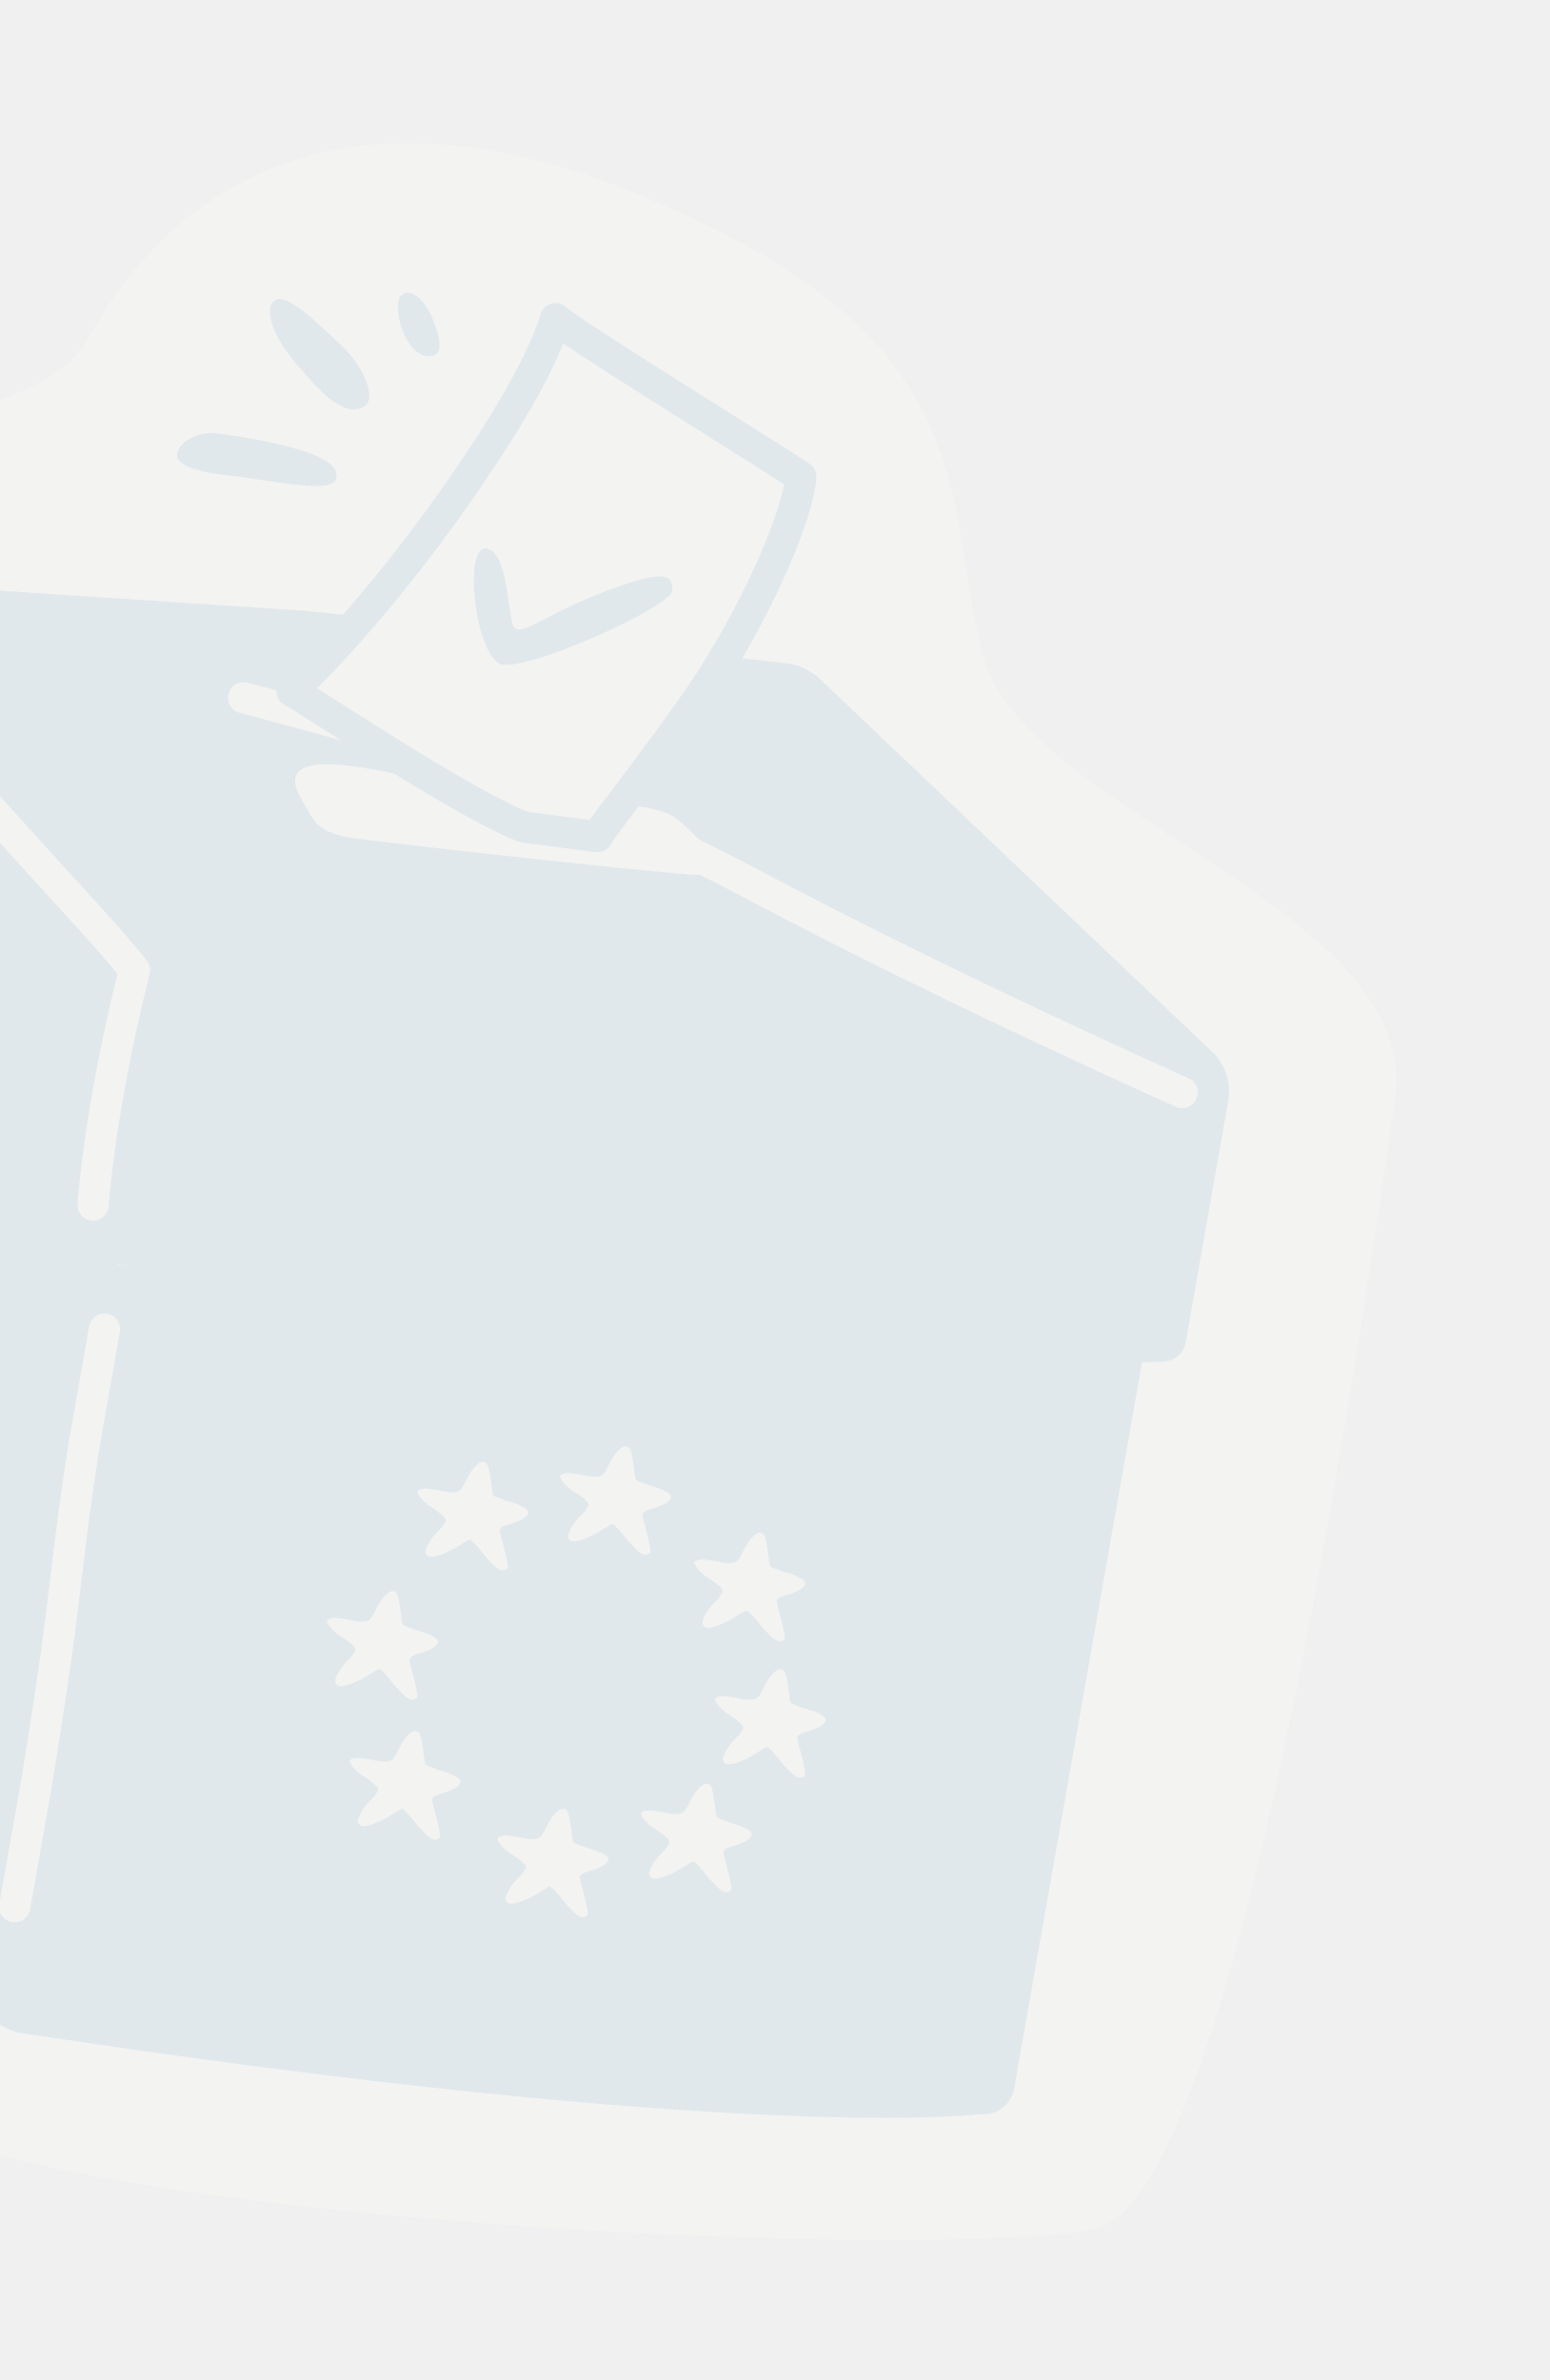
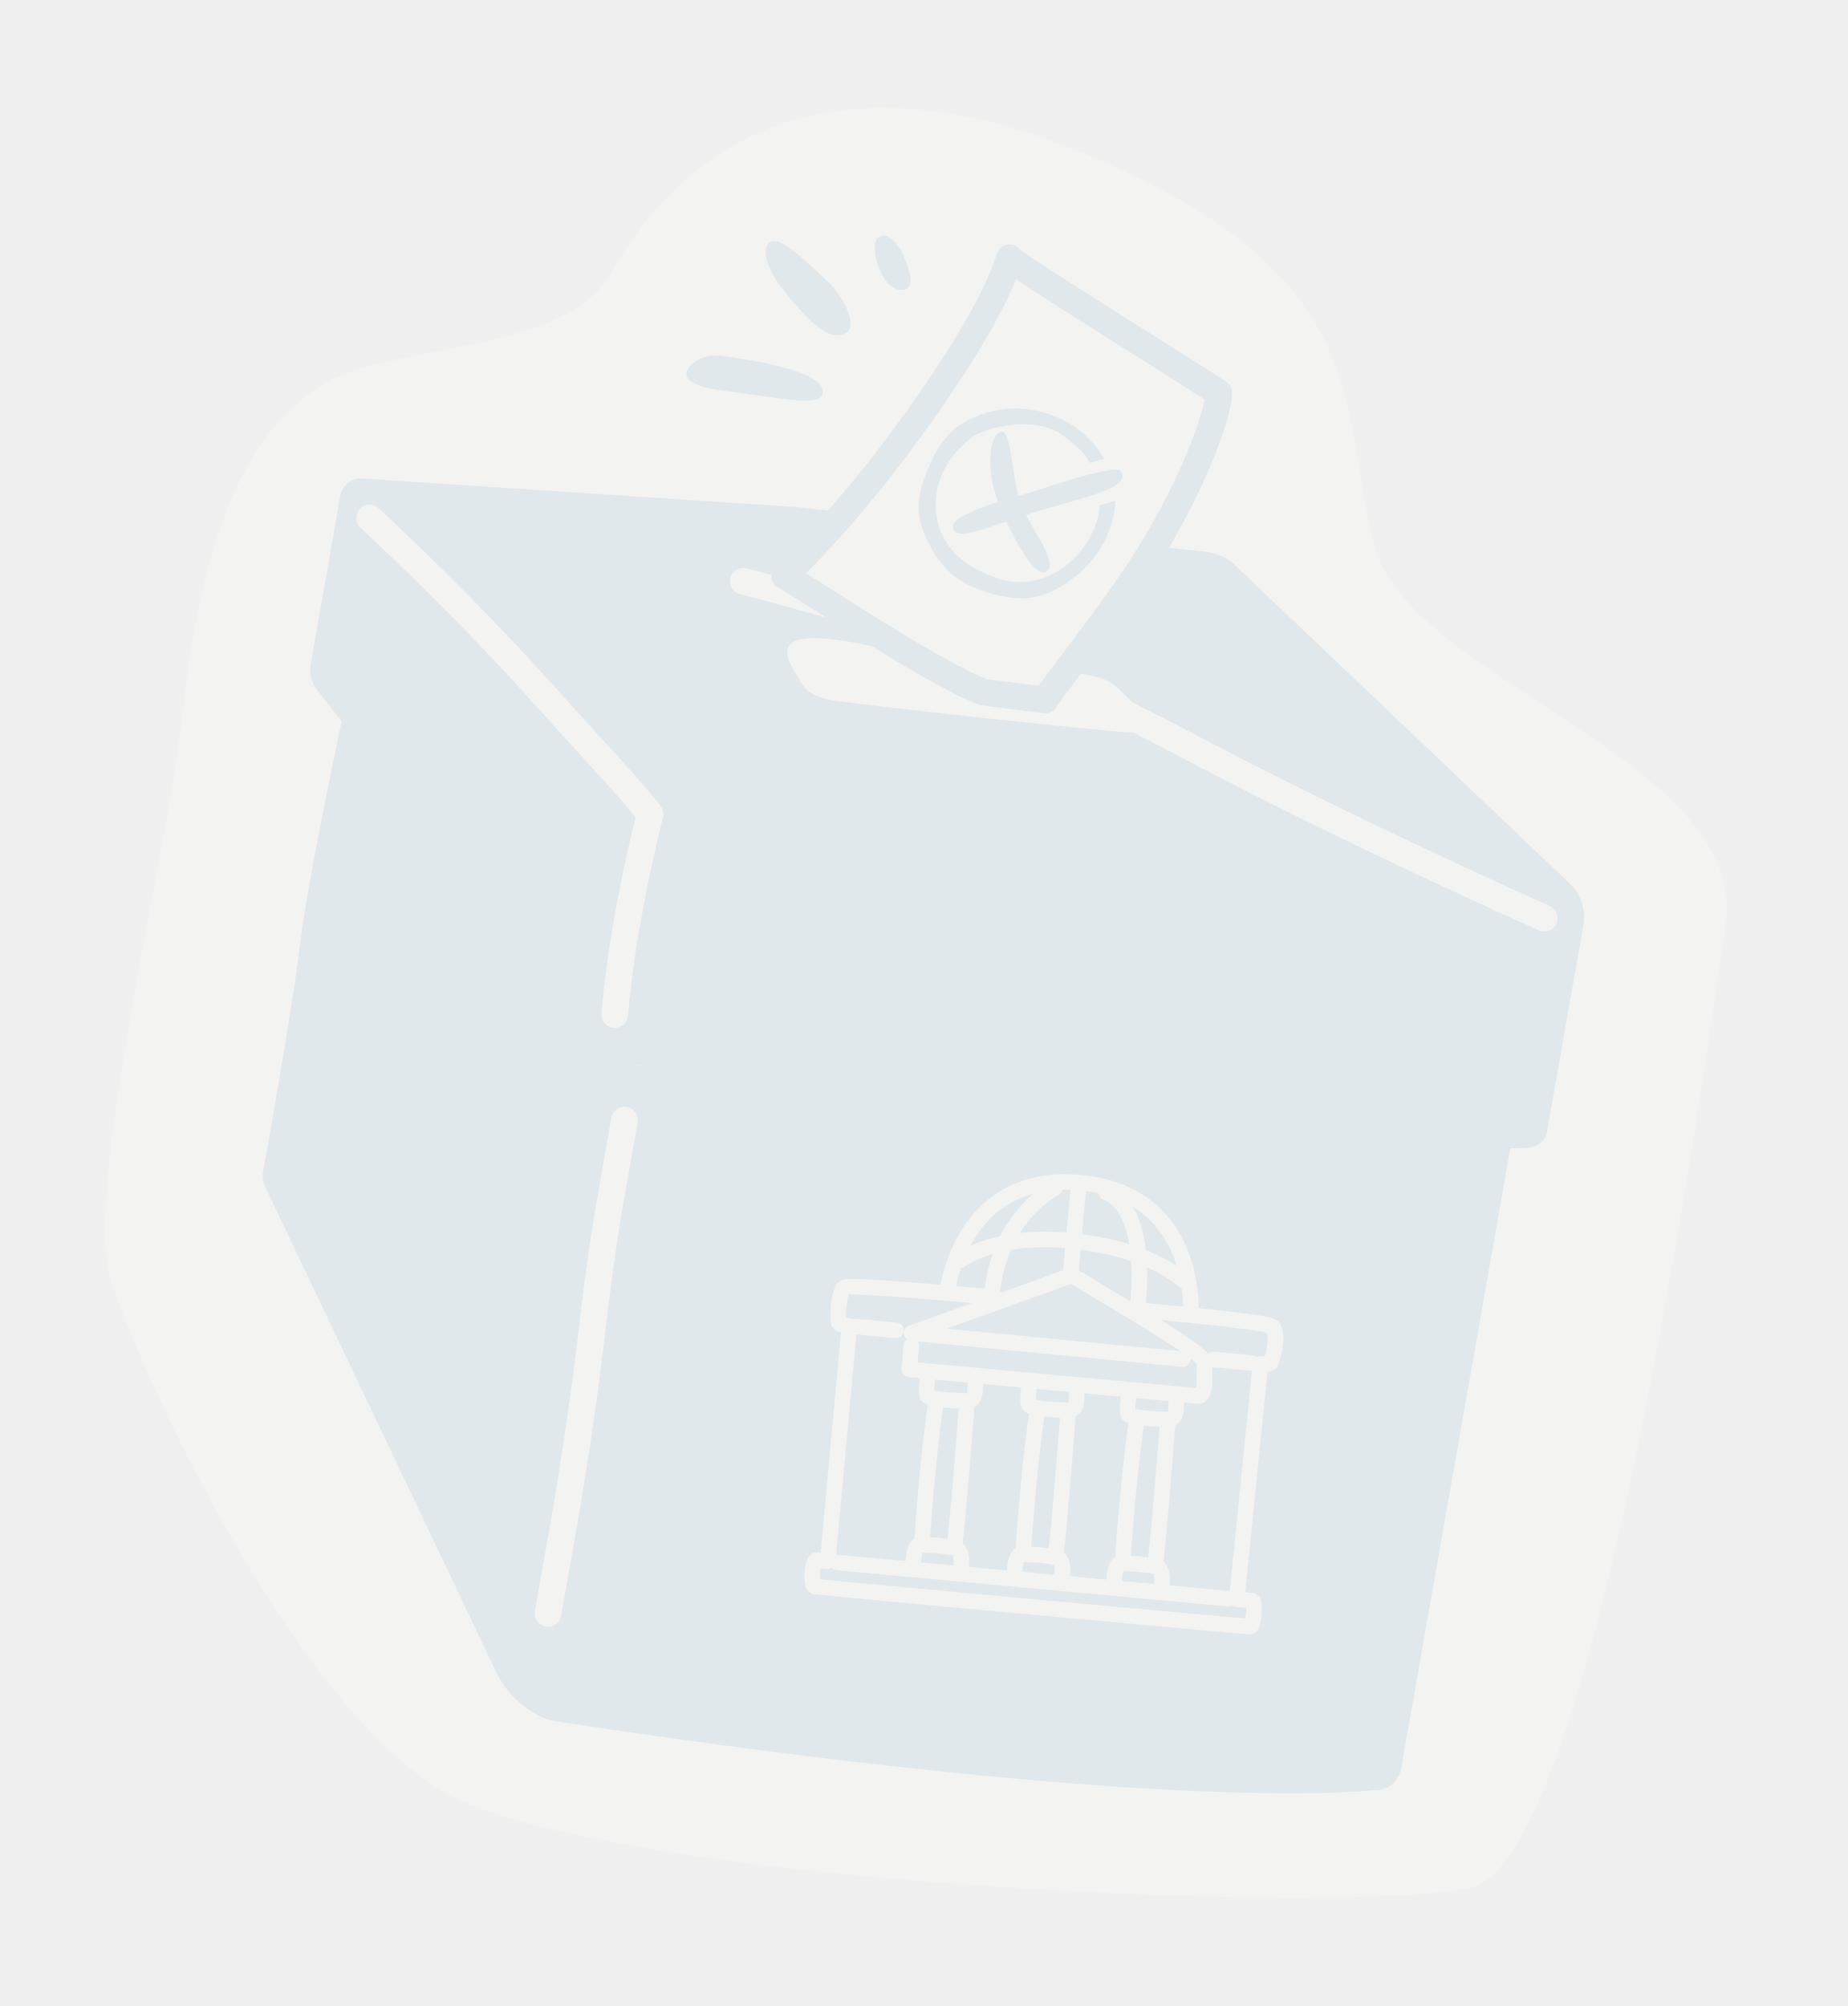
- <svg xmlns="http://www.w3.org/2000/svg" width="84" height="129" viewBox="0 0 84 129" fill="none">
-   <g opacity="0.25" clip-path="url(#clip0_915_1428)">
-     <path d="M-26.986 82.078C-28.699 76.738 -23.313 54.497 -22.528 47.353C-21.743 40.206 -20.089 26.783 -10.935 24.254C-5.382 22.719 2.519 22.412 4.823 18.273C7.127 14.134 14.866 2.581 34.299 10.425C53.732 18.27 50.974 26.922 53.291 35.559C55.608 44.199 77.119 49.191 75.594 59.644C74.069 70.097 67.272 119.017 59.39 120.79C51.509 122.563 3.324 120.56 -6.219 114.456C-15.763 108.353 -25.052 88.111 -26.987 82.083L-26.986 82.078Z" fill="#FCFCF3" />
-     <path d="M6.296 68.54L-12.105 45.8C-12.105 45.8 -14.433 56.594 -14.957 60.953C-15.482 65.313 -17.296 75.292 -17.296 75.292C-17.362 75.668 -17.298 76.056 -17.114 76.39L-2.424 107.26C-1.397 109.215 0.418 110.084 1.11 110.19C40.649 116.214 53.175 114.59 53.175 114.59C54.038 114.665 54.813 114.065 54.963 113.211L61.978 73.361L6.296 68.54Z" fill="#B2D1DE" />
-     <path d="M44.469 36.828C43.925 36.31 43.221 35.993 42.474 35.929L16.584 33.106L-10.97 31.296C-11.641 31.238 -12.246 31.703 -12.363 32.367L-14.263 43.158C-14.357 43.694 -14.22 44.246 -13.883 44.676L3.538 66.952C4.185 67.778 5.107 68.396 6.148 68.512C48.272 73.252 58.79 74.026 63.087 73.797C63.675 73.766 64.161 73.332 64.263 72.753L66.568 59.658C66.739 58.687 66.413 57.696 65.699 57.015L44.468 36.83L44.469 36.828Z" fill="#B2D1DE" />
-     <path d="M12.835 25.824C16.608 26.372 18.556 26.749 18.203 25.556C17.849 24.363 13.138 23.655 11.715 23.485C10.294 23.317 9.03 24.548 9.86 25.098C10.69 25.648 11.97 25.697 12.835 25.824Z" fill="#B2D1DE" />
-     <path d="M19.629 22.099C20.609 21.667 19.535 19.658 18.493 18.708C17.45 17.758 15.698 15.954 14.991 16.234C14.284 16.514 14.591 17.982 15.991 19.64C17.39 21.3 18.579 22.559 19.629 22.099Z" fill="#B2D1DE" />
-     <path d="M23.303 19.314C24.168 19.259 23.765 18.062 23.428 17.236C23.091 16.411 22.321 15.507 21.75 16.012C21.179 16.518 21.96 19.402 23.306 19.314L23.303 19.314Z" fill="#B2D1DE" />
-     <path d="M22.795 42.264C22.795 42.264 20.139 41.555 18.104 41.438C16.069 41.322 15.578 42.044 16.325 43.306C17.071 44.568 17.13 45.143 19.294 45.445C21.459 45.747 36.439 47.413 37.849 47.417C39.259 47.424 38.688 46.313 37.765 45.382C36.842 44.451 36.492 44.148 35.684 43.925C34.877 43.701 34.043 43.636 34.043 43.636L32.379 45.345L28.412 44.832L22.8 42.263L22.795 42.264Z" fill="#FCFCF3" />
-     <path d="M24.22 80.865C25.055 80.954 24.988 80.729 25.362 80.052C25.631 79.565 25.995 79.114 26.311 79.267C26.533 79.387 26.588 80.196 26.65 80.606C26.719 81.057 26.628 81.071 27.112 81.217C27.788 81.501 27.753 81.369 28.387 81.704C29.063 82.062 28.148 82.453 27.785 82.559C27.433 82.659 27.151 82.747 27.098 82.893C27.052 83.022 27.228 83.494 27.332 83.956C27.412 84.307 27.604 84.968 27.471 85.039C27.353 85.102 27.159 85.245 26.75 84.829C26.438 84.511 26.296 84.368 26.136 84.147C25.975 83.926 25.625 83.53 25.479 83.451C25.405 83.41 24.826 83.831 24.581 83.957C23.388 84.576 23.105 84.42 23.064 84.124C23.04 83.946 23.335 83.387 23.708 83.035C23.947 82.808 24.171 82.496 24.17 82.396C24.167 82.217 23.607 81.821 23.373 81.687C23.05 81.505 22.624 81.044 22.621 80.84C22.813 80.525 23.755 80.781 24.215 80.867L24.22 80.865Z" fill="#FCFCF3" />
-     <path d="M19.32 87.875C20.155 87.964 20.088 87.739 20.462 87.061C20.731 86.575 21.095 86.123 21.411 86.276C21.633 86.397 21.688 87.205 21.75 87.615C21.819 88.066 21.729 88.081 22.213 88.226C22.888 88.51 22.853 88.379 23.487 88.713C24.163 89.071 23.249 89.463 22.885 89.568C22.534 89.669 22.252 89.757 22.198 89.903C22.152 90.032 22.329 90.504 22.433 90.966C22.512 91.316 22.704 91.977 22.571 92.049C22.453 92.112 22.259 92.254 21.85 91.838C21.538 91.521 21.396 91.378 21.236 91.157C21.085 90.947 20.726 90.54 20.58 90.461C20.506 90.42 19.927 90.84 19.682 90.967C18.488 91.586 18.206 91.429 18.165 91.134C18.141 90.956 18.436 90.397 18.808 90.044C19.048 89.817 19.272 89.506 19.271 89.406C19.267 89.227 18.707 88.831 18.473 88.697C18.151 88.514 17.724 88.054 17.721 87.849C17.913 87.534 18.855 87.791 19.315 87.876L19.32 87.875Z" fill="#FCFCF3" />
-     <path d="M20.548 95.459C21.383 95.548 21.316 95.323 21.69 94.645C21.959 94.159 22.323 93.707 22.639 93.861C22.861 93.981 22.916 94.789 22.978 95.2C23.047 95.651 22.956 95.665 23.441 95.811C24.116 96.094 24.081 95.963 24.715 96.297C25.391 96.656 24.477 97.047 24.113 97.153C23.761 97.253 23.479 97.341 23.426 97.487C23.38 97.616 23.556 98.088 23.66 98.55C23.74 98.901 23.932 99.561 23.799 99.633C23.681 99.696 23.487 99.838 23.078 99.423C22.766 99.105 22.624 98.962 22.464 98.741C22.303 98.52 21.953 98.124 21.808 98.045C21.734 98.004 21.154 98.425 20.91 98.551C19.716 99.17 19.433 99.013 19.392 98.718C19.368 98.54 19.664 97.981 20.036 97.629C20.276 97.401 20.499 97.09 20.498 96.99C20.495 96.811 19.935 96.415 19.701 96.281C19.379 96.099 18.952 95.638 18.949 95.433C19.141 95.119 20.083 95.375 20.543 95.461L20.548 95.459Z" fill="#FCFCF3" />
-     <path d="M28.557 99.668C29.392 99.756 29.325 99.531 29.699 98.854C29.968 98.367 30.333 97.916 30.649 98.069C30.871 98.189 30.925 98.998 30.988 99.408C31.056 99.859 30.966 99.873 31.45 100.019C32.125 100.303 32.091 100.171 32.725 100.506C33.401 100.864 32.486 101.255 32.122 101.361C31.758 101.466 31.489 101.549 31.435 101.695C31.39 101.824 31.566 102.296 31.67 102.758C31.75 103.109 31.942 103.77 31.808 103.841C31.691 103.904 31.497 104.047 31.088 103.631C30.775 103.314 30.634 103.17 30.473 102.949C30.313 102.728 29.963 102.332 29.817 102.253C29.743 102.212 29.164 102.633 28.919 102.759C27.726 103.378 27.443 103.222 27.402 102.926C27.378 102.748 27.673 102.189 28.046 101.837C28.285 101.61 28.509 101.298 28.508 101.198C28.505 101.019 27.944 100.623 27.711 100.489C27.388 100.307 26.962 99.846 26.958 99.641C27.151 99.327 28.093 99.583 28.552 99.669L28.557 99.668Z" fill="#FCFCF3" />
-     <path d="M31.95 80.022C32.785 80.111 32.718 79.886 33.092 79.209C33.361 78.722 33.726 78.271 34.042 78.424C34.264 78.544 34.318 79.353 34.381 79.763C34.45 80.214 34.359 80.228 34.843 80.374C35.519 80.657 35.484 80.526 36.118 80.861C36.794 81.219 35.879 81.61 35.515 81.716C35.164 81.817 34.882 81.904 34.828 82.05C34.783 82.179 34.959 82.651 35.063 83.113C35.143 83.464 35.335 84.125 35.202 84.196C35.084 84.259 34.89 84.402 34.481 83.986C34.168 83.668 34.027 83.525 33.866 83.304C33.715 83.094 33.356 82.687 33.21 82.608C33.136 82.567 32.557 82.988 32.312 83.114C31.119 83.733 30.836 83.576 30.795 83.281C30.771 83.103 31.066 82.544 31.439 82.192C31.678 81.965 31.902 81.653 31.901 81.553C31.898 81.374 31.337 80.978 31.104 80.844C30.781 80.662 30.355 80.201 30.351 79.996C30.544 79.682 31.486 79.938 31.945 80.024L31.95 80.022Z" fill="#FCFCF3" />
-     <path d="M39.229 84.708C40.064 84.797 39.997 84.572 40.371 83.894C40.64 83.407 41.005 82.956 41.321 83.109C41.543 83.23 41.597 84.038 41.659 84.448C41.728 84.9 41.638 84.914 42.122 85.059C42.797 85.343 42.763 85.212 43.397 85.546C44.073 85.904 43.158 86.296 42.794 86.401C42.443 86.502 42.161 86.59 42.107 86.736C42.061 86.865 42.238 87.337 42.342 87.799C42.422 88.149 42.613 88.81 42.48 88.882C42.363 88.945 42.168 89.087 41.76 88.671C41.447 88.354 41.305 88.211 41.145 87.99C40.985 87.769 40.635 87.373 40.489 87.294C40.415 87.253 39.836 87.673 39.591 87.8C38.398 88.419 38.115 88.262 38.074 87.967C38.05 87.789 38.345 87.23 38.718 86.877C38.957 86.65 39.181 86.339 39.18 86.239C39.177 86.06 38.616 85.664 38.383 85.53C38.06 85.347 37.634 84.887 37.63 84.682C37.822 84.368 38.764 84.624 39.224 84.71L39.229 84.708Z" fill="#FCFCF3" />
-     <path d="M40.339 92.109C41.173 92.198 41.106 91.972 41.481 91.295C41.749 90.808 42.114 90.357 42.43 90.51C42.652 90.63 42.707 91.439 42.769 91.849C42.838 92.3 42.747 92.315 43.231 92.46C43.907 92.744 43.872 92.612 44.506 92.947C45.182 93.305 44.267 93.697 43.904 93.802C43.54 93.908 43.27 93.99 43.217 94.136C43.171 94.265 43.347 94.738 43.451 95.2C43.531 95.55 43.723 96.211 43.59 96.283C43.472 96.346 43.278 96.488 42.869 96.072C42.556 95.755 42.415 95.612 42.254 95.391C42.104 95.181 41.744 94.774 41.598 94.695C41.524 94.654 40.945 95.074 40.7 95.201C39.507 95.82 39.224 95.663 39.183 95.368C39.159 95.189 39.454 94.631 39.827 94.278C40.066 94.051 40.29 93.74 40.289 93.64C40.286 93.46 39.725 93.064 39.492 92.93C39.169 92.748 38.743 92.288 38.74 92.083C38.932 91.768 39.874 92.025 40.334 92.11L40.339 92.109Z" fill="#FCFCF3" />
-     <path d="M36.337 98.308C37.172 98.397 37.105 98.172 37.479 97.495C37.748 97.008 38.112 96.556 38.428 96.71C38.65 96.83 38.705 97.638 38.767 98.049C38.836 98.5 38.745 98.514 39.23 98.66C39.905 98.943 39.87 98.812 40.504 99.146C41.18 99.505 40.266 99.896 39.902 100.002C39.55 100.102 39.269 100.19 39.215 100.336C39.169 100.465 39.346 100.937 39.45 101.399C39.529 101.75 39.721 102.411 39.588 102.482C39.47 102.545 39.276 102.687 38.867 102.272C38.555 101.954 38.413 101.811 38.253 101.59C38.092 101.369 37.742 100.973 37.596 100.894C37.523 100.853 36.943 101.274 36.699 101.4C35.505 102.019 35.222 101.862 35.182 101.567C35.157 101.389 35.453 100.83 35.825 100.478C36.065 100.251 36.288 99.939 36.288 99.839C36.284 99.66 35.724 99.264 35.49 99.13C35.168 98.948 34.741 98.487 34.738 98.282C34.93 97.968 35.872 98.224 36.332 98.31L36.337 98.308Z" fill="#FCFCF3" />
-     <path d="M-10.524 33.794C-10.524 33.794 -4.783 39.08 0.565 45.042C3.769 48.615 6.182 51.125 7.288 52.597C5.349 60.306 5.049 65.316 5.049 65.316" stroke="#FCFCF3" stroke-width="1.69" stroke-linecap="round" stroke-linejoin="round" />
-     <path d="M64.072 59.214C64.072 59.214 51.756 53.746 41.152 48.125C32.7 43.643 26.845 41.413 13.205 37.819" stroke="#FCFCF3" stroke-width="1.69" stroke-linecap="round" stroke-linejoin="round" />
-     <path d="M28.407 44.834C25.14 43.583 17.224 38.249 15.815 37.46C17.485 35.889 19.559 33.593 21.687 30.921C23.886 28.157 28.88 21.349 30.111 17.265C30.504 17.781 41.532 24.587 43.401 25.835C43.281 27.881 40.93 33.381 37.872 37.824C35.645 41.062 32.894 44.465 32.375 45.346L28.407 44.834Z" fill="#FCFCF3" stroke="#B2D1DE" stroke-width="1.69" stroke-linecap="round" stroke-linejoin="round" />
-     <path d="M26.261 29.733C27.443 29.695 27.497 32.735 27.757 33.754C28.018 34.773 29.228 33.444 32.437 32.197C35.832 30.877 36.438 31.042 36.451 31.971C36.463 32.902 28.068 36.637 27.031 35.958C25.679 35.072 25.196 29.769 26.261 29.736L26.261 29.733Z" fill="#B2D1DE" />
-     <path d="M5.662 72.039C5.662 72.039 4.508 78.635 4.564 78.276C3.581 84.573 3.668 85.654 2.719 91.954C2.024 96.576 1.983 96.599 0.794 103.351" stroke="#FCFCF3" stroke-width="1.69" stroke-linecap="round" stroke-linejoin="round" />
-   </g>
+ <svg xmlns="http://www.w3.org/2000/svg" id="svg1" viewBox="0 0 87.98 95.54">
  <defs>
-     <clipPath id="clip0_915_1428">
-       <rect width="99.422" height="111.85" fill="white" transform="translate(-14.6021 0.905029) rotate(9.98322)" />
+     <clipPath id="clippath">
+       <rect x="2.05" y="10.49" width="83.89" height="74.57" transform="translate(-10.68 82.81) rotate(-80.02)" fill="none" />
    </clipPath>
  </defs>
+   <g id="layer1">
+     <g id="g2">
+       <g clip-path="url(#clippath)">
+         <g id="g20" opacity=".25">
+           <path id="path1-1" d="M5.25,60.88c-1.28-4.01,2.75-20.69,3.34-26.04.59-5.36,1.83-15.43,8.69-17.32,4.17-1.15,10.09-1.38,11.82-4.49,1.73-3.1,7.53-11.77,22.11-5.89,14.57,5.88,12.51,12.37,14.24,18.85,1.74,6.48,17.87,10.22,16.73,18.06-1.14,7.84-6.24,44.53-12.15,45.86-5.91,1.33-42.05-.17-49.21-4.75-7.16-4.58-14.12-19.76-15.58-24.28h0Z" fill="#fcfcf3" />
+           <path id="path2-8" d="M30.22,50.73l-13.8-17.06s-1.75,8.1-2.14,11.37c-.39,3.27-1.75,10.75-1.75,10.75-.05.28,0,.57.14.82l11.02,23.15c.77,1.47,2.13,2.12,2.65,2.2,29.65,4.52,39.05,3.3,39.05,3.3.65.06,1.23-.39,1.34-1.03l5.26-29.89-41.76-3.62Z" fill="#b2d1de" />
+           <path id="path3-7" d="M58.85,26.94c-.41-.39-.94-.63-1.5-.67l-19.42-2.12-20.67-1.36c-.5-.04-.96.31-1.05.8l-1.42,8.09c-.07.4.03.82.28,1.14l13.07,16.71c.49.62,1.18,1.08,1.96,1.17,31.59,3.55,39.48,4.14,42.7,3.96.44-.02.81-.35.88-.78l1.73-9.82c.13-.73-.12-1.47-.65-1.98l-15.92-15.14h0Z" fill="#b2d1de" />
+           <path id="path4-1" d="M35.12,18.69c2.83.41,4.29.69,4.03-.2-.26-.89-3.8-1.43-4.87-1.55-1.07-.13-2.01.8-1.39,1.21.62.41,1.58.45,2.23.54Z" fill="#b2d1de" />
+           <path id="path5-5" d="M40.22,15.9c.73-.32-.07-1.83-.85-2.54-.78-.71-2.1-2.07-2.63-1.86-.53.21-.3,1.31.75,2.55,1.05,1.25,1.94,2.19,2.73,1.84Z" fill="#b2d1de" />
+           <path id="path6-5" d="M42.97,13.81c.65-.04.35-.94.09-1.56-.25-.62-.83-1.3-1.26-.92-.43.38.16,2.54,1.17,2.48h0Z" fill="#b2d1de" />
+           <path id="path7-8" d="M42.59,31.02s-1.99-.53-3.52-.62c-1.53-.09-1.89.45-1.33,1.4.56.95.6,1.38,2.23,1.6,1.62.23,12.86,1.48,13.92,1.48,1.06,0,.63-.83-.06-1.53s-.95-.93-1.56-1.09c-.6-.17-1.23-.22-1.23-.22l-1.25,1.28-2.98-.38-4.21-1.93h0Z" fill="#fcfcf3" />
+           <path id="path16-2" d="M17.6,24.67s4.31,3.96,8.32,8.44c2.4,2.68,4.21,4.56,5.04,5.67-1.45,5.78-1.68,9.54-1.68,9.54" fill="none" stroke="#fcfcf3" stroke-linecap="round" stroke-linejoin="round" stroke-width="1.27" />
+           <path id="path17-0" d="M73.55,43.73s-9.24-4.1-17.19-8.32c-6.34-3.36-10.73-5.03-20.96-7.73" fill="none" stroke="#fcfcf3" stroke-linecap="round" stroke-linejoin="round" stroke-width="1.27" />
+           <path id="path18-4" d="M46.8,32.95c-2.45-.94-8.39-4.94-9.44-5.53,1.25-1.18,2.81-2.9,4.4-4.9,1.65-2.07,5.39-7.18,6.32-10.24.3.39,8.57,5.49,9.97,6.43-.09,1.53-1.85,5.66-4.15,8.99-1.67,2.43-3.73,4.98-4.12,5.64l-2.98-.38Z" fill="#fcfcf3" stroke="#b2d1de" stroke-linecap="round" stroke-linejoin="round" stroke-width="1.27" />
+           <path id="path20" d="M29.74,53.35s-.87,4.95-.82,4.68c-.74,4.72-.67,5.53-1.38,10.26-.52,3.47-.55,3.48-1.44,8.55" fill="none" stroke="#fcfcf3" stroke-linecap="round" stroke-linejoin="round" stroke-width="1.27" />
+           <g id="g35-8">
+             <path id="path12-49" d="M53.14,23.84c-.25.08-.51.16-.76.23-.01.12-.03.24-.05.37-.14.8-.7,1.82-1.55,2.49-.96.76-2.22.96-3.14.66-2.01-.66-2.53-1.62-2.83-2.25-.25-.53-.79-2.7,1.41-4.46.73-.58,3.14-1.09,4.39-.15.56.42,1,.79,1.31,1.32.23-.07.43-.13.66-.2-.46-.81-1.08-1.33-1.57-1.64-.06-.04-.11-.07-.17-.1-2.24-1.2-4.11-.48-4.95.02s-1.41,1.35-1.89,2.71c-.52,1.48-.1,2.36.18,2.94.63,1.26,1.35,1.99,2.9,2.45,1.48.44,2.54.42,3.98-.66,1.3-.97,1.77-2.11,1.97-2.99.06-.25.09-.5.09-.74h0Z" fill="#b2d1de" />
+             <path id="path13-7" d="M45.37,25.09c-.1-.56,2.74-1.39,3.17-1.48s4.59-1.59,4.85-1.16c.55.87-2.14,1.29-4.67,2.12-2,.66-3.23,1.22-3.35.52Z" fill="#b2d1de" />
+             <path id="path14-3" d="M47.67,20.57c.52-.18.51,2.36.97,3.48s1.85,2.84,1.18,3.19c-.67.35-2.03-2.54-2.39-3.62-.36-1.08-.43-2.82.24-3.05Z" fill="#b2d1de" />
+           </g>
+           <g id="g34-8">
+             <path id="path15-9" d="M45.14,61.34c.19-1.08,1.27-5.48,6.3-5.01,4.91.45,5.27,4.77,5.28,5.99" fill="none" stroke="#fcfcf3" stroke-linecap="round" stroke-linejoin="round" stroke-width=".74" />
+             <path id="path16-9" d="M54.54,62.43c2.18.2,5.89.56,6.07.76.32.35-.01,1.62-.11,1.72-.13.13-.47.04-.47.04l-1.13,11.22s.58.05.74.07c.16.02.07,1.23-.11,1.23-.24,0-20.36-1.85-20.72-1.91-.21-.04-.16-1.29.12-1.26.27.03.49.05.49.05l1.03-11.19s-.51-.05-.52-.18c-.03-.31,0-1.42.27-1.66.18-.16,4.95.26,7.21.47" fill="none" stroke="#fcfcf3" stroke-linecap="round" stroke-linejoin="round" stroke-width=".74" />
+             <path id="path17-9" d="M47.27,61.44s.18-3.21,2.97-4.86" fill="none" stroke="#fcfcf3" stroke-linecap="round" stroke-linejoin="round" stroke-width=".74" />
+             <path id="path18-3" d="M52.7,56.81s1.94.41,1.5,5.27" fill="none" stroke="#fcfcf3" stroke-linecap="round" stroke-linejoin="round" stroke-width=".74" />
+             <path id="path19-3" d="M45.71,60.03s1.75-1.34,5.47-.92c3.73.42,5.22,1.91,5.22,1.91" fill="none" stroke="#fcfcf3" stroke-linecap="round" stroke-linejoin="round" stroke-width=".74" />
+             <line id="line19-7" x1="51.35" y1="56.68" x2="51" y2="60.52" fill="none" stroke="#fcfcf3" stroke-linecap="round" stroke-linejoin="round" stroke-width=".74" />
+             <line id="line20-7" x1="42.67" y1="63.36" x2="40.77" y2="63.18" fill="none" stroke="#fcfcf3" stroke-linecap="round" stroke-linejoin="round" stroke-width=".74" />
+             <line id="line21-3" x1="59.66" y1="64.92" x2="57.79" y2="64.75" fill="none" stroke="#fcfcf3" stroke-linecap="round" stroke-linejoin="round" stroke-width=".74" />
+             <path id="path21-2" d="M56.33,64.73l-12.92-1.24,7.17-2.58c.45-.14.4-.25,1.19.26s5.57,3.23,5.58,3.69.1,1.66-.27,1.63l-13.78-1.27.1-1.13" fill="none" stroke="#fcfcf3" stroke-linecap="round" stroke-linejoin="round" stroke-width=".74" />
+             <path id="path22-5" d="M44.25,65.34c-.09.28-.15.88-.1,1.11.05.23,1.91.28,1.91.28.47-.01.37-.61.4-1.19" fill="none" stroke="#fcfcf3" stroke-linecap="round" stroke-linejoin="round" stroke-width=".74" />
+             <path id="path23-6" d="M43.52,74.67c-.04-.28,0-.87.17-1.03.16-.16,1.67.04,1.84.09.4.15.21,1.15.21,1.15" fill="none" stroke="#fcfcf3" stroke-linecap="round" stroke-linejoin="round" stroke-width=".74" />
+             <path id="path24-3" d="M44.59,66.69s-.38,2.34-.69,6.85" fill="none" stroke="#fcfcf3" stroke-linecap="round" stroke-linejoin="round" stroke-width=".74" />
+             <line id="line24-4" x1="39.89" y1="74.42" x2="58.49" y2="76.14" fill="none" stroke="#fcfcf3" stroke-linecap="round" stroke-linejoin="round" stroke-width=".74" />
+             <path id="path25-0" d="M46.06,66.73s-.45,5.91-.6,6.83" fill="none" stroke="#fcfcf3" stroke-linecap="round" stroke-linejoin="round" stroke-width=".74" />
+             <path id="path26-6" d="M49.08,65.78c-.09.28-.15.88-.1,1.11.05.23,1.91.28,1.91.28.47-.01.37-.61.4-1.19" fill="none" stroke="#fcfcf3" stroke-linecap="round" stroke-linejoin="round" stroke-width=".74" />
+             <path id="path27-0" d="M48.34,75.12c-.04-.28,0-.87.17-1.03s1.67.04,1.84.09c.4.15.21,1.15.21,1.15" fill="none" stroke="#fcfcf3" stroke-linecap="round" stroke-linejoin="round" stroke-width=".74" />
+             <path id="path28-4" d="M49.41,67.14s-.38,2.34-.69,6.85" fill="none" stroke="#fcfcf3" stroke-linecap="round" stroke-linejoin="round" stroke-width=".74" />
+             <path id="path29-0" d="M50.88,67.18s-.45,5.91-.6,6.83" fill="none" stroke="#fcfcf3" stroke-linecap="round" stroke-linejoin="round" stroke-width=".74" />
+             <path id="path30-5" d="M53.82,66.22c-.09.28-.15.88-.1,1.11.05.23,1.91.28,1.91.28.47-.01.37-.61.4-1.19" fill="none" stroke="#fcfcf3" stroke-linecap="round" stroke-linejoin="round" stroke-width=".74" />
+             <path id="path31-6" d="M53.08,75.55c-.04-.28,0-.87.17-1.03.16-.16,1.67.04,1.84.09.4.15.21,1.15.21,1.15" fill="none" stroke="#fcfcf3" stroke-linecap="round" stroke-linejoin="round" stroke-width=".74" />
+             <path id="path32-8" d="M54.15,67.58s-.38,2.34-.69,6.85" fill="none" stroke="#fcfcf3" stroke-linecap="round" stroke-linejoin="round" stroke-width=".74" />
+             <path id="path33-5" d="M55.62,67.62s-.45,5.91-.6,6.83" fill="none" stroke="#fcfcf3" stroke-linecap="round" stroke-linejoin="round" stroke-width=".74" />
+           </g>
+         </g>
+       </g>
+     </g>
+   </g>
</svg>
